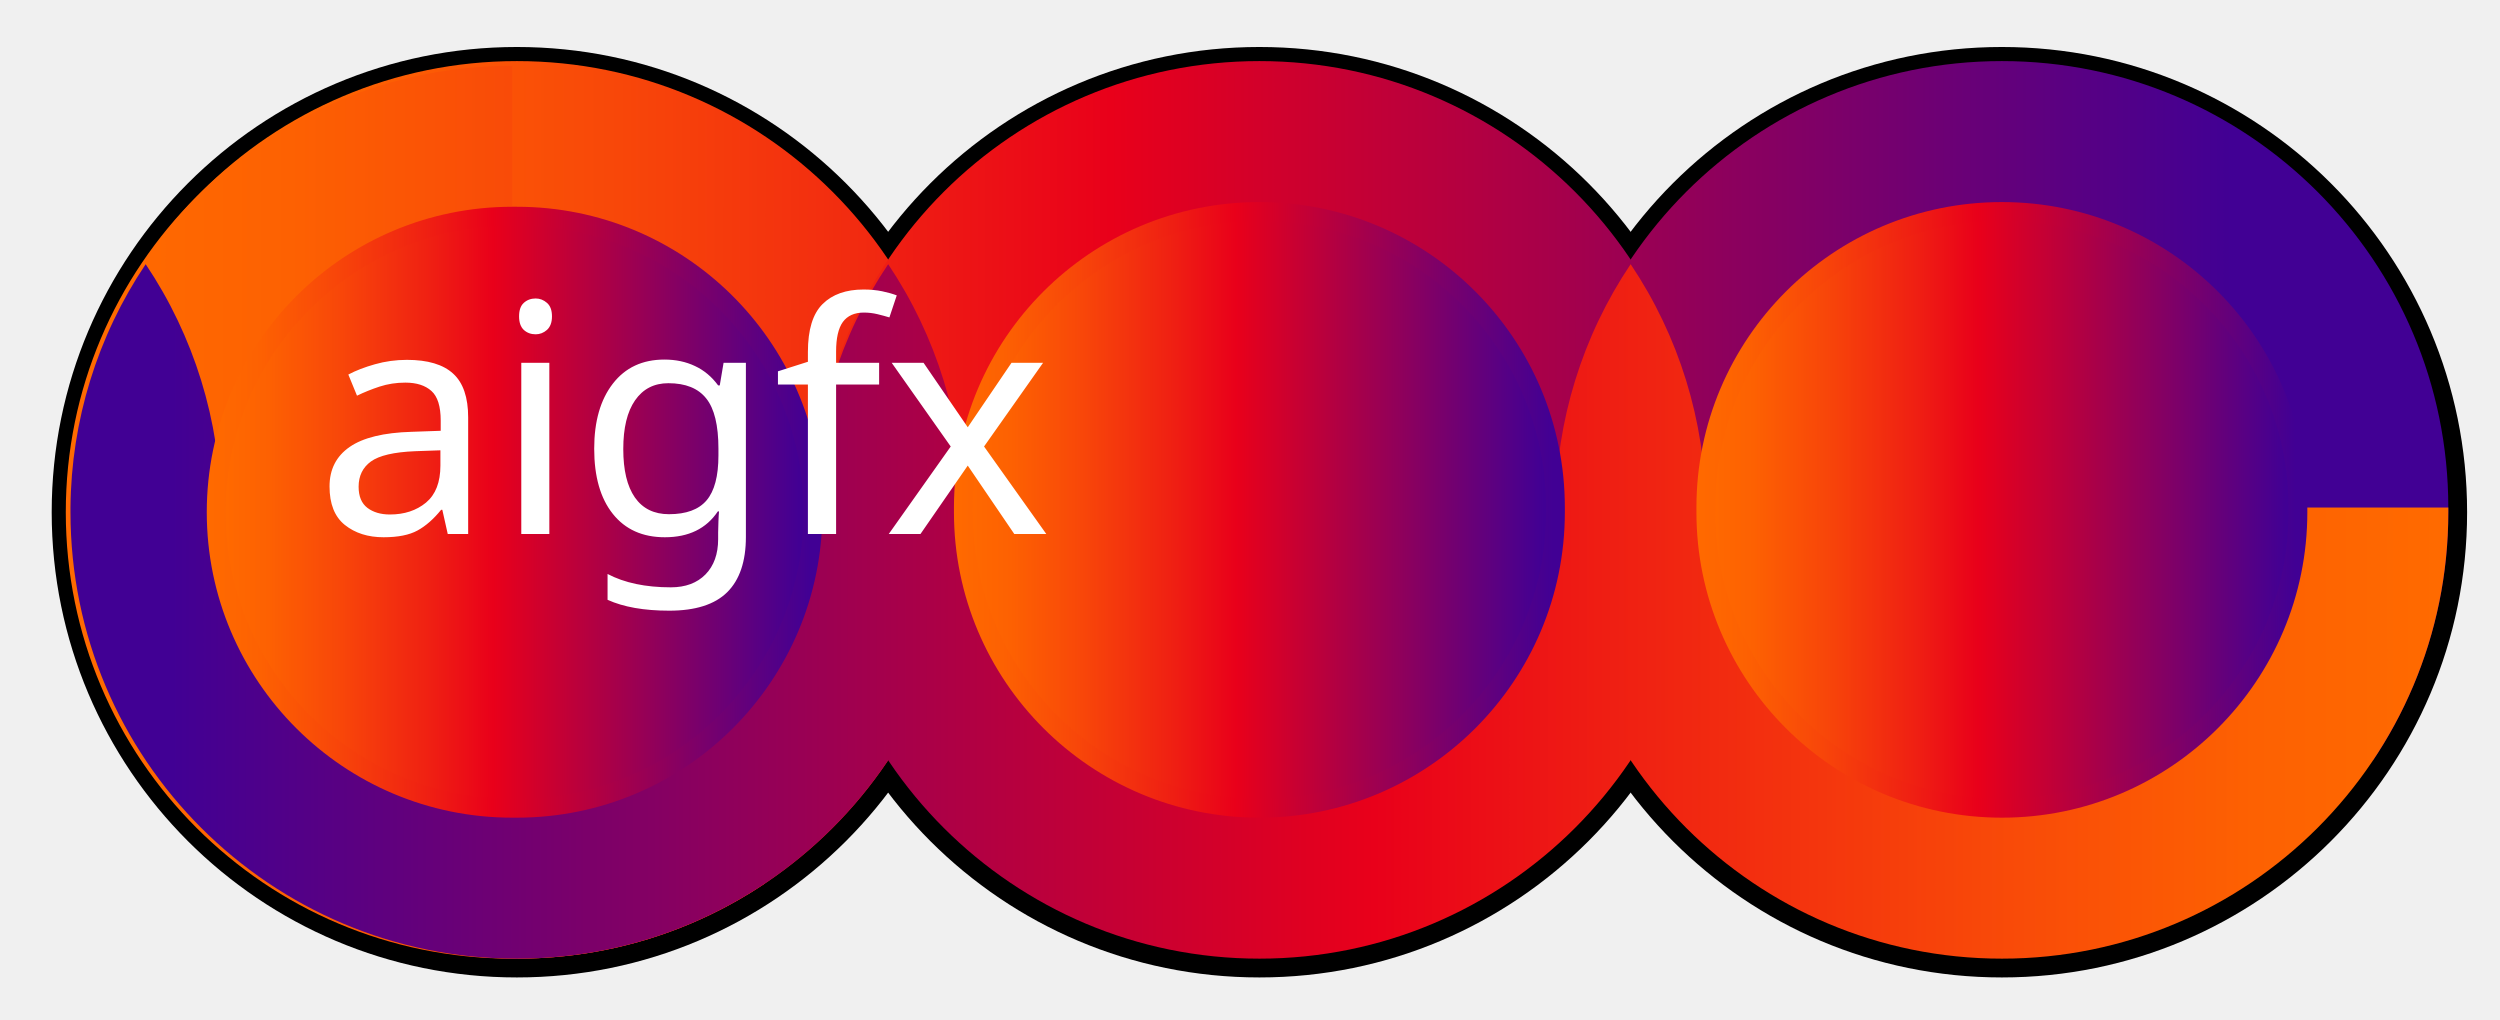
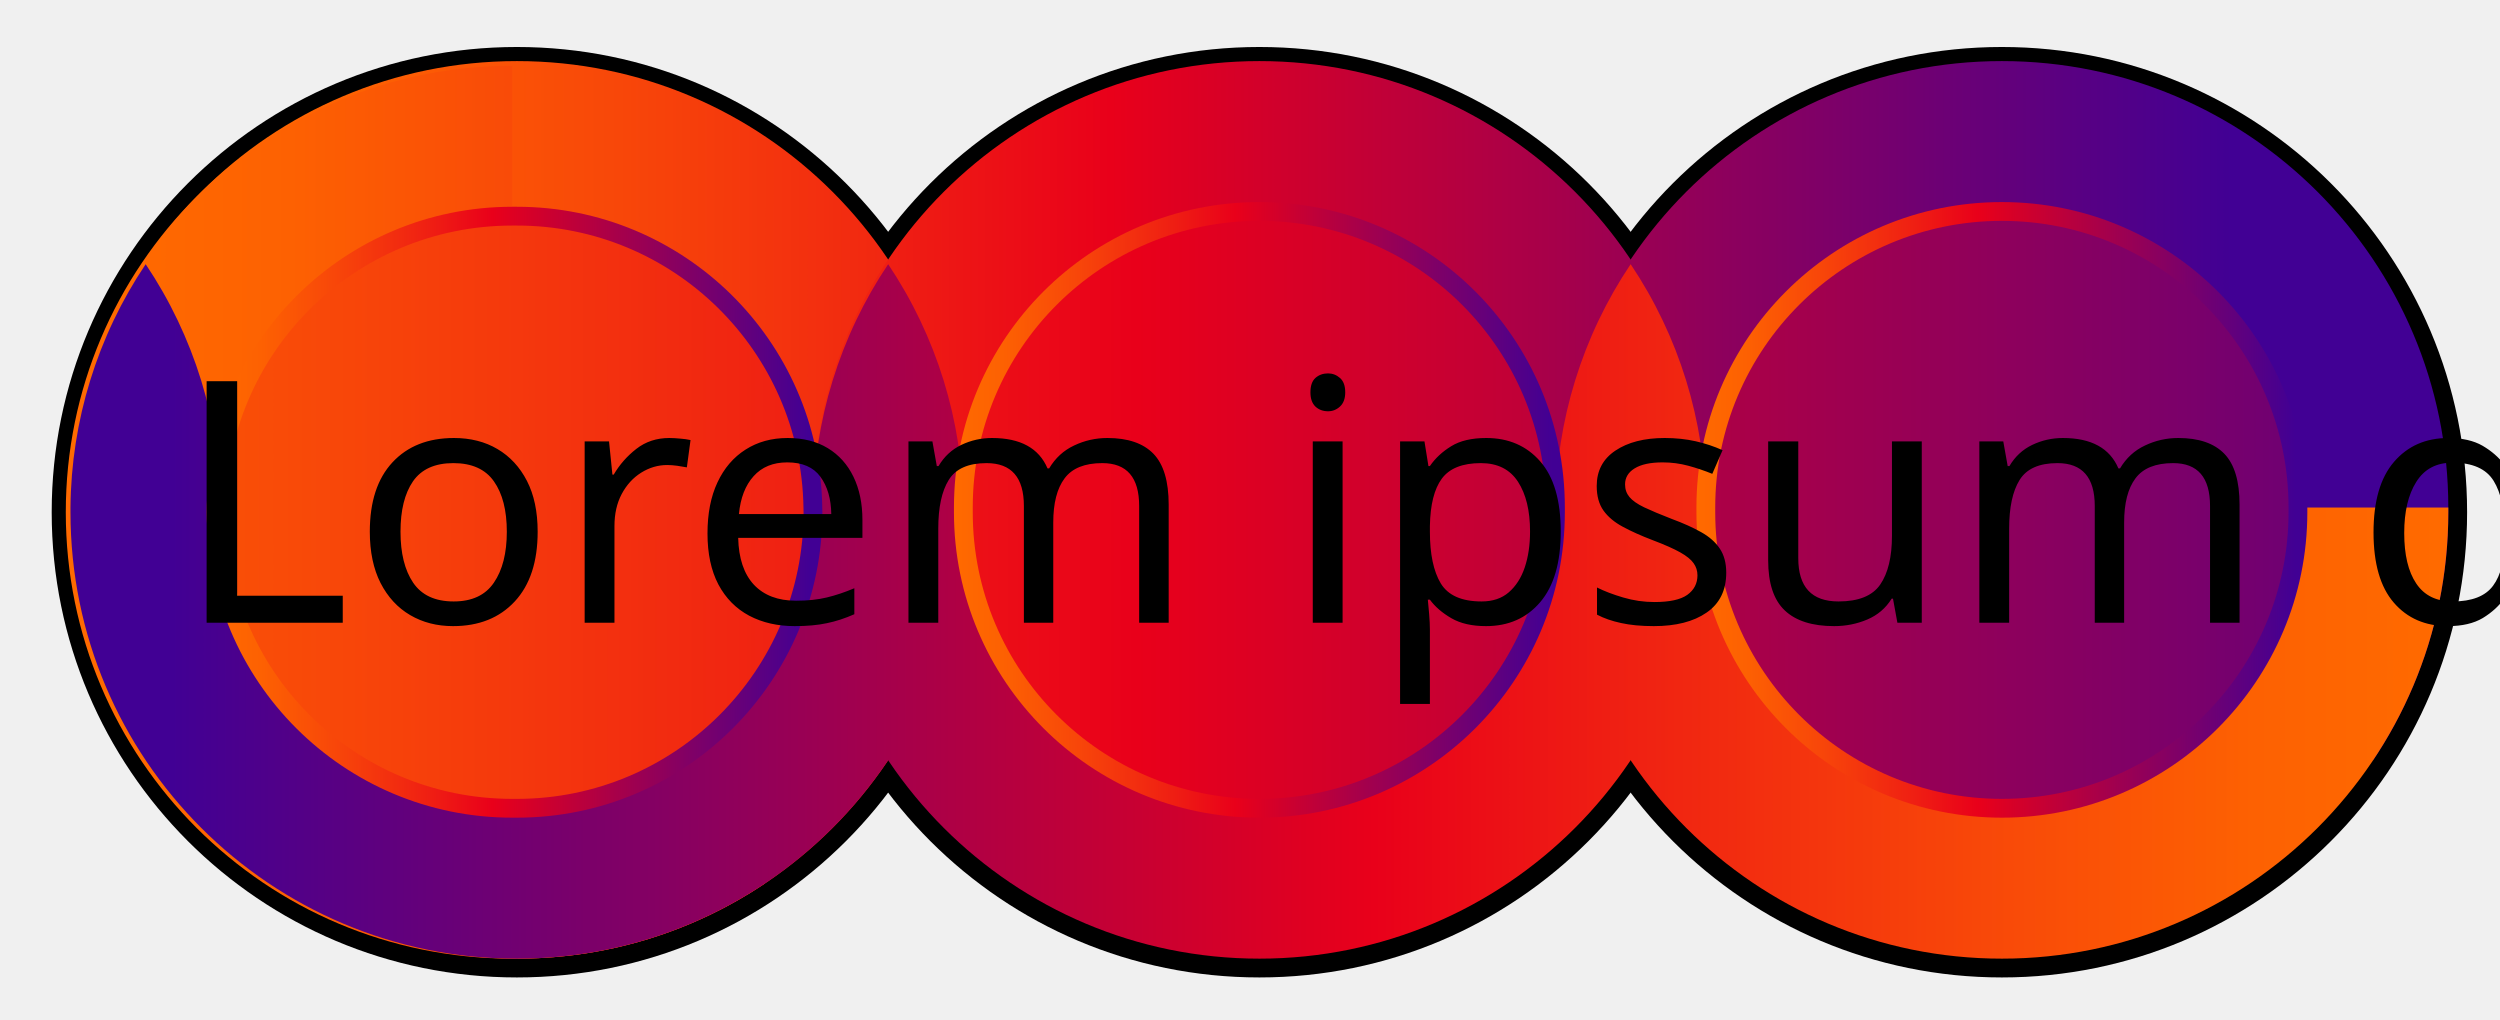
<svg xmlns="http://www.w3.org/2000/svg" xmlns:xlink="http://www.w3.org/1999/xlink" viewBox="0 0 266 108.5">
  <defs>
-     <style>.cls-1{fill:url(#linear-gradient);}.cls-2{fill:url(#linear-gradient-2);}.cls-3{fill:url(#linear-gradient-3);}.cls-4{fill:url(#linear-gradient-5);}.cls-5{fill:url(#Instagram_Linear);}.cls-6{fill:none;stroke:url(#Instagram_Linear-2);}.cls-6,.cls-7,.cls-8{stroke-miterlimit:10;stroke-width:2px;}.cls-7{fill:url(#Instagram_Linear-3);stroke:url(#Instagram_Linear-4);}.cls-8{fill:url(#Instagram_Linear-5);stroke:url(#Instagram_Linear-6);}.cls-9{font-size:34px;fill:#fff;font-family:Libertinage, Libertinage;}</style>
+     <style>.cls-1{fill:url(#linear-gradient);}.cls-2{fill:url(#linear-gradient-2);}.cls-3{fill:url(#linear-gradient-3);}.cls-4{fill:url(#linear-gradient-5);}.cls-5,.cls-7,.cls-8{fill:url(#Instagram_Linear);}.cls-6{fill:none;stroke:url(#Instagram_Linear-2);}.cls-6,.cls-7,.cls-8{stroke-miterlimit:10;stroke-width:2px;}.cls-7{stroke:url(#Instagram_Linear-4);}.cls-8{stroke:url(#Instagram_Linear-6);}.cls-9{font-size:36px;font-family:Fresno-Black, Fresno;}</style>
    <linearGradient id="linear-gradient" x1="20" y1="54.5" x2="249.04" y2="54.5" gradientUnits="userSpaceOnUse">
      <stop offset="0" stop-color="#ff6a00" />
      <stop offset="0.08" stop-color="#fd6102" />
      <stop offset="0.2" stop-color="#f84709" />
      <stop offset="0.36" stop-color="#ef1e13" />
      <stop offset="0.46" stop-color="#e9001a" />
      <stop offset="0.98" stop-color="#410094" />
    </linearGradient>
    <linearGradient id="linear-gradient-2" x1="12.5" y1="54.51" x2="242.24" y2="54.51" xlink:href="#linear-gradient" />
    <linearGradient id="linear-gradient-3" x1="12.5" y1="46.5" x2="242.24" y2="46.5" xlink:href="#linear-gradient" />
    <linearGradient id="linear-gradient-5" x1="259.5" y1="62.5" x2="13.3" y2="62.5" xlink:href="#linear-gradient" />
-     <linearGradient id="Instagram_Linear" x1="23.5" y1="54.5" x2="86.5" y2="54.5" xlink:href="#linear-gradient" />
+     <linearGradient id="Instagram_Linear" x1="-29.5" y1="54.5" x2="297.44" y2="54.5" xlink:href="#linear-gradient" />
    <linearGradient id="Instagram_Linear-2" x1="22.5" y1="54.5" x2="87.5" y2="54.5" xlink:href="#linear-gradient" />
-     <linearGradient id="Instagram_Linear-3" x1="102.5" y1="54.5" x2="165.5" y2="54.5" xlink:href="#linear-gradient" />
    <linearGradient id="Instagram_Linear-4" x1="101.5" y1="54.5" x2="166.5" y2="54.5" xlink:href="#linear-gradient" />
-     <linearGradient id="Instagram_Linear-5" x1="181.5" y1="54.5" x2="244.5" y2="54.5" xlink:href="#linear-gradient" />
    <linearGradient id="Instagram_Linear-6" x1="180.5" y1="54.5" x2="245.5" y2="54.5" xlink:href="#linear-gradient" />
  </defs>
  <g id="Layer_3" data-name="Layer 3">
    <circle cx="55" cy="54.5" r="49.5" />
    <circle cx="134" cy="54.5" r="49.5" />
    <circle cx="213" cy="54.5" r="49.5" />
  </g>
  <g id="Layer_2" data-name="Layer 2">
    <path class="cls-1" d="M55,102A47.49,47.49,0,0,1,7.5,54.5c0-.17,0-.33,0-.5a47.49,47.49,0,0,1,95,0h-16c0,.16,0,.33,0,.5A31.49,31.49,0,0,1,55.5,86v0a47.15,47.15,0,0,1,25.89,8,47.15,47.15,0,0,1-25.89,8Z" />
    <path class="cls-2" d="M102.5,54.5A47.49,47.49,0,0,1,55,102h-.5a47.49,47.49,0,0,1,0-95V23H55A31.49,31.49,0,0,1,86.49,54h0a47.15,47.15,0,0,1,8-25.89,47.15,47.15,0,0,1,8,25.89C102.5,54.17,102.5,54.33,102.5,54.5Z" />
    <path class="cls-3" d="M181.5,54.5a47.29,47.29,0,0,1-8,26.39,47.29,47.29,0,0,1-8-26.39,31.5,31.5,0,0,1-63,0,47.29,47.29,0,0,1-8,26.39,47.29,47.29,0,0,1-8-26.39c0-.17,0-.33,0-.5a47.49,47.49,0,0,1,95,0C181.5,54.17,181.5,54.33,181.5,54.5Z" />
    <path class="cls-3" d="M260.5,54.5a47.29,47.29,0,0,1-8,26.39,47.29,47.29,0,0,1-8-26.39,31.5,31.5,0,0,1-63,0,47.29,47.29,0,0,1-8,26.39,47.29,47.29,0,0,1-8-26.39c0-.17,0-.33,0-.5a47.49,47.49,0,0,1,95,0C260.5,54.17,260.5,54.33,260.5,54.5Z" />
    <path class="cls-4" d="M181.5,54.5a47.5,47.5,0,1,1-95,0c0-.17,0-.33,0-.5a47.15,47.15,0,0,1,8-25.89,47.15,47.15,0,0,1,8,25.89h0a31.49,31.49,0,0,1,63,0h16C181.5,54.17,181.5,54.33,181.5,54.5Z" />
    <path class="cls-4" d="M102.5,54.5a47.5,47.5,0,1,1-95,0c0-.17,0-.33,0-.5a47.15,47.15,0,0,1,8-25.89,47.15,47.15,0,0,1,8,25.89h0a31.49,31.49,0,0,1,63,0h16C102.5,54.17,102.5,54.33,102.5,54.5Z" />
    <path class="cls-4" d="M260.5,54.5a47.5,47.5,0,1,1-95,0c0-.17,0-.33,0-.5a47.15,47.15,0,0,1,8-25.89,47.15,47.15,0,0,1,8,25.89h0a31.49,31.49,0,0,1,63,0h16C260.5,54.17,260.5,54.33,260.5,54.5Z" />
  </g>
  <g id="Layer_1" data-name="Layer 1">
    <path class="cls-5" d="M86.5,54.5A31.5,31.5,0,0,1,55,86h-.5a31.49,31.49,0,0,1,0-63H55A31.49,31.49,0,0,1,86.49,54C86.5,54.16,86.5,54.33,86.5,54.5Z" />
    <path class="cls-6" d="M86.5,54.5A31.5,31.5,0,0,1,55,86h-.5a31.49,31.49,0,0,1,0-63H55A31.49,31.49,0,0,1,86.49,54C86.5,54.16,86.5,54.33,86.5,54.5Z" />
    <path class="cls-7" d="M165.5,54.5a31.5,31.5,0,0,1-63,0c0-.17,0-.34,0-.5a31.49,31.49,0,0,1,63,0C165.5,54.16,165.5,54.33,165.5,54.5Z" />
    <path class="cls-8" d="M244.5,54.5a31.5,31.5,0,0,1-63,0c0-.17,0-.34,0-.5a31.49,31.49,0,0,1,63,0C244.5,54.16,244.5,54.33,244.5,54.5Z" />
  </g>
  <g id="Layer_4" data-name="Layer 4">
-     <text class="cls-9" transform="translate(33.5 56.82)">aigfx</text>
+     <text class="cls-9" transform="translate(18.5 66.26)">Lorem ipsum dolor </text>
  </g>
</svg>
